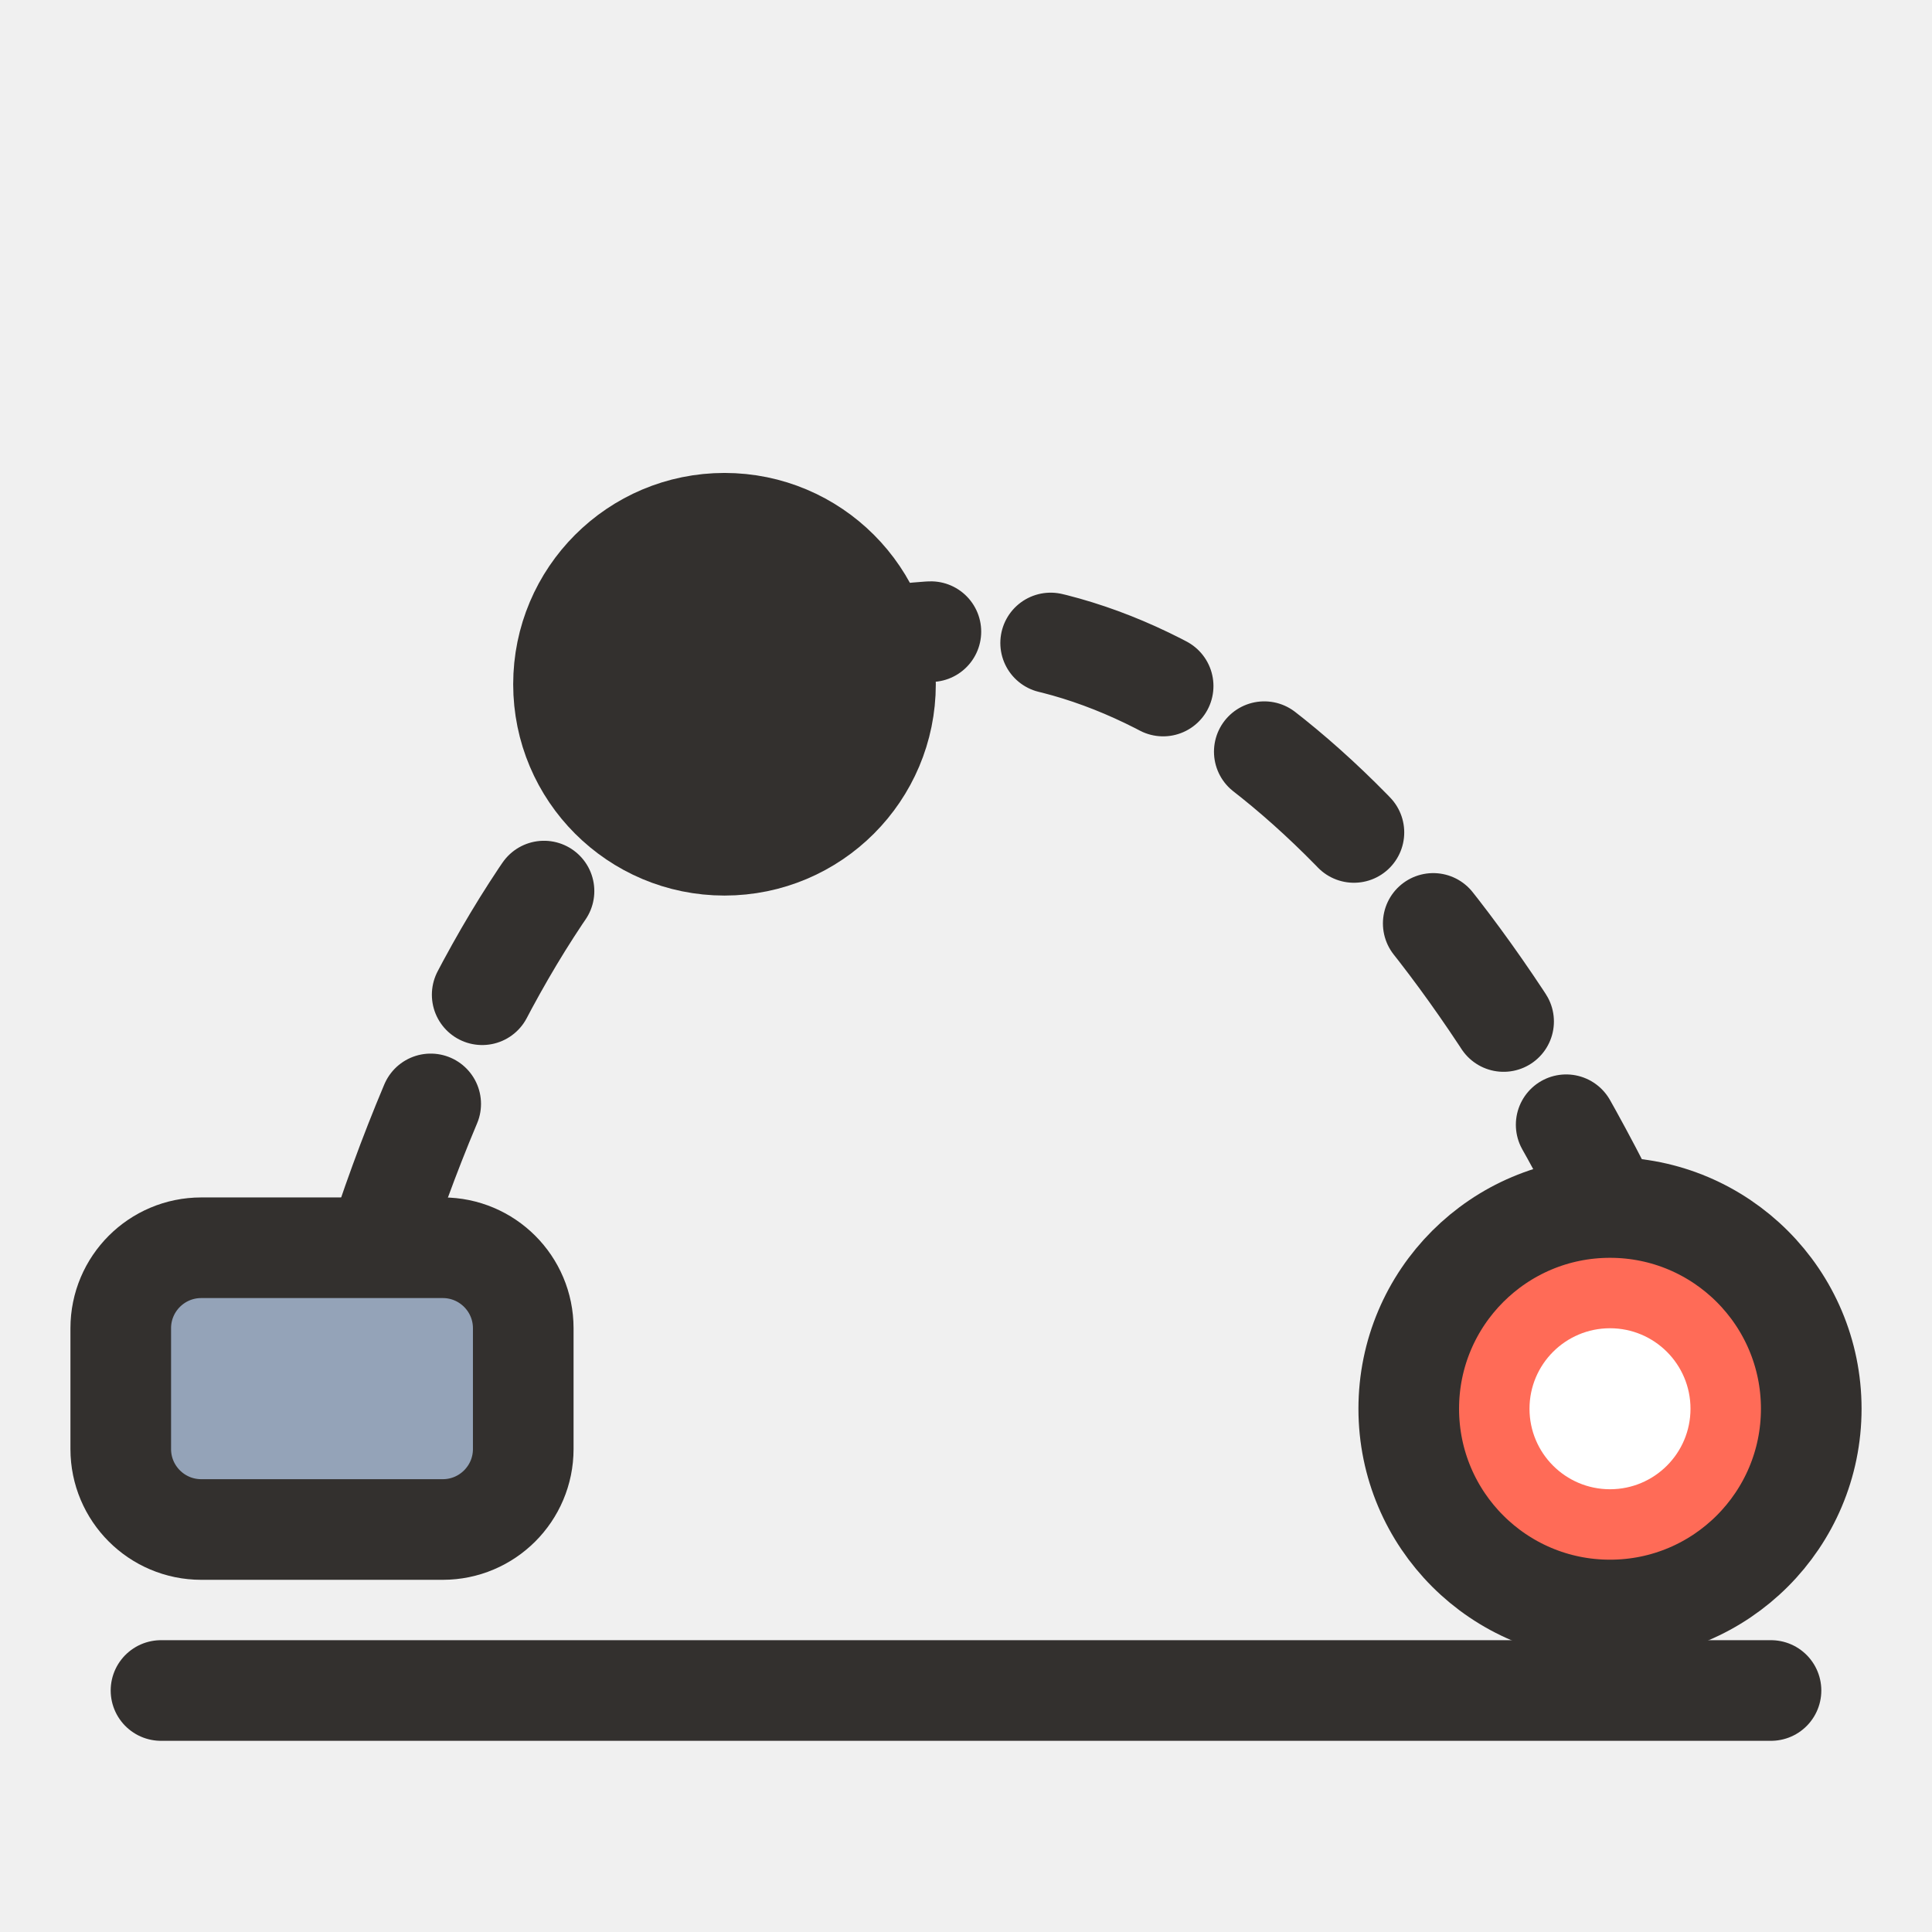
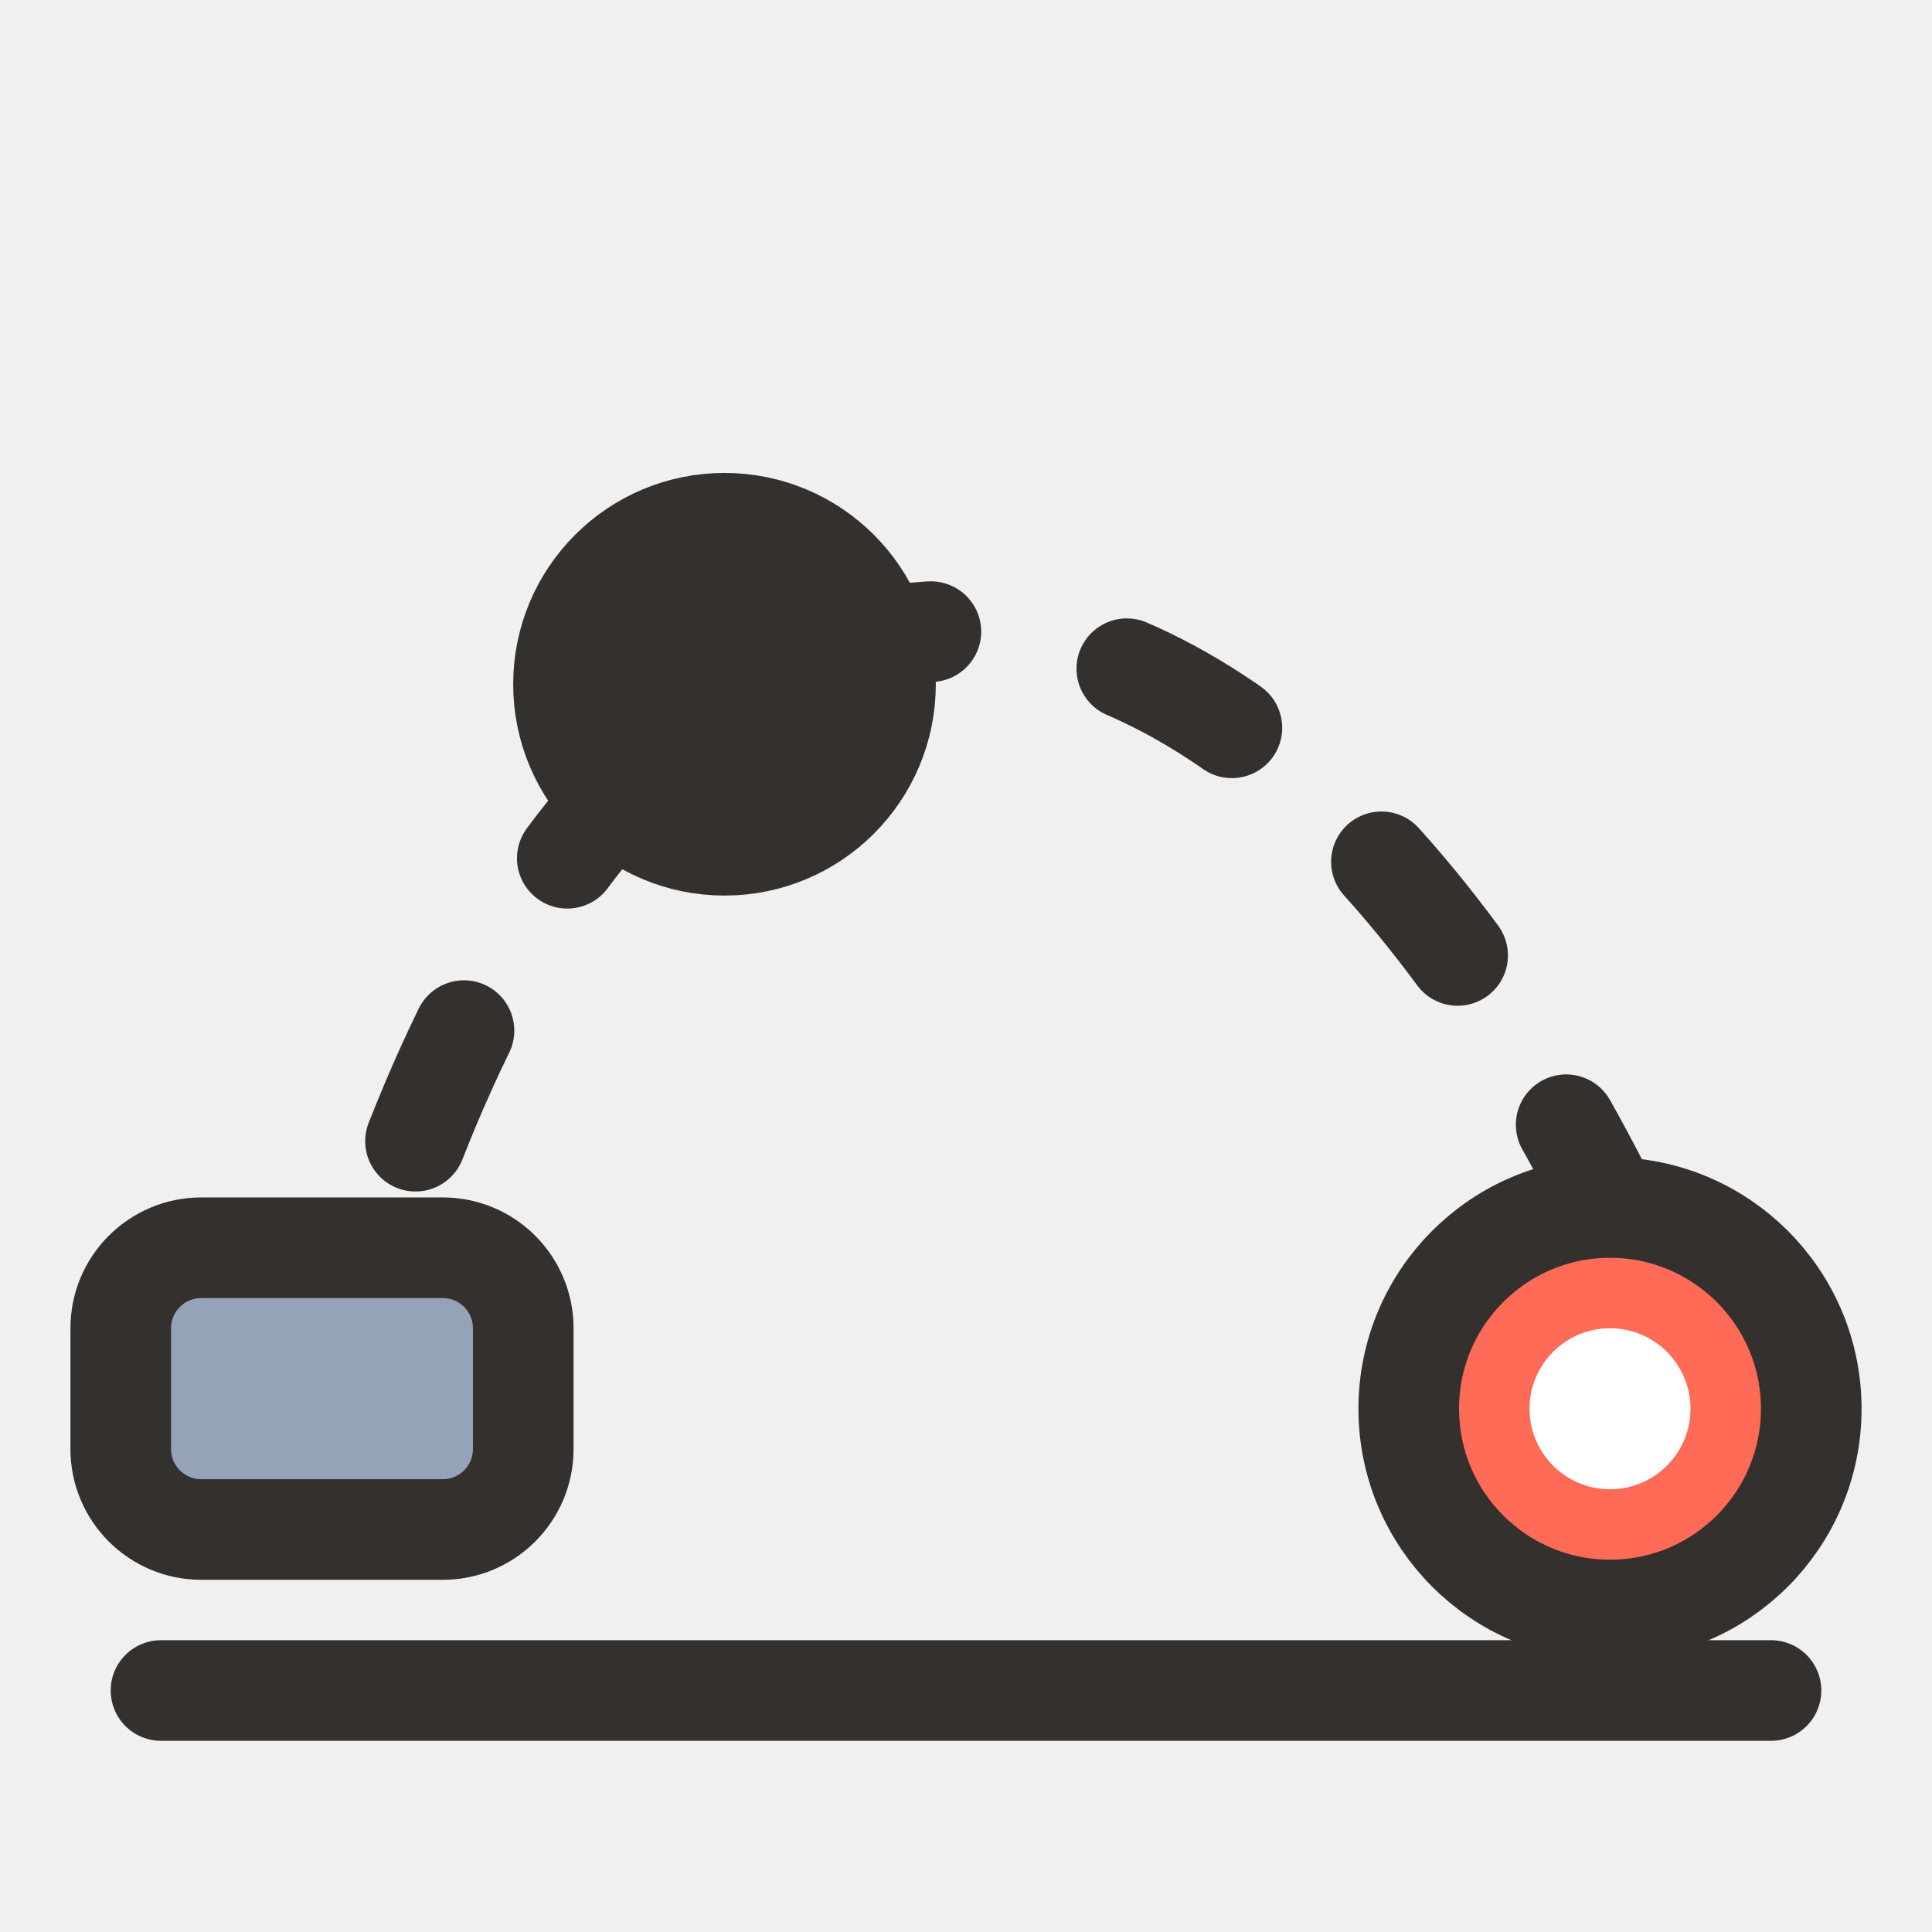
<svg xmlns="http://www.w3.org/2000/svg" viewBox="0 0 48 48">
  <g fill="none" stroke="#33302e" stroke-width="2.5" stroke-linejoin="round" stroke-linecap="round">
    <path d="M4 42h40" />
-     <path d="M8 36c6-26 22-26 32-6" fill="none" stroke-dasharray="3 3" />
+     <path d="M8 36c6-26 22-26 32-6" fill="none" stroke-dasharray="3 5" />
    <rect x="3" y="31" width="10" height="7" rx="2" fill="#94a3b8" />
    <circle cx="18" cy="17" r="4" fill="#33302e" />
    <circle cx="40" cy="35" r="5" fill="#ff6b57" />
  </g>
  <circle cx="40" cy="35" r="2" fill="#ffffff" />
</svg>
